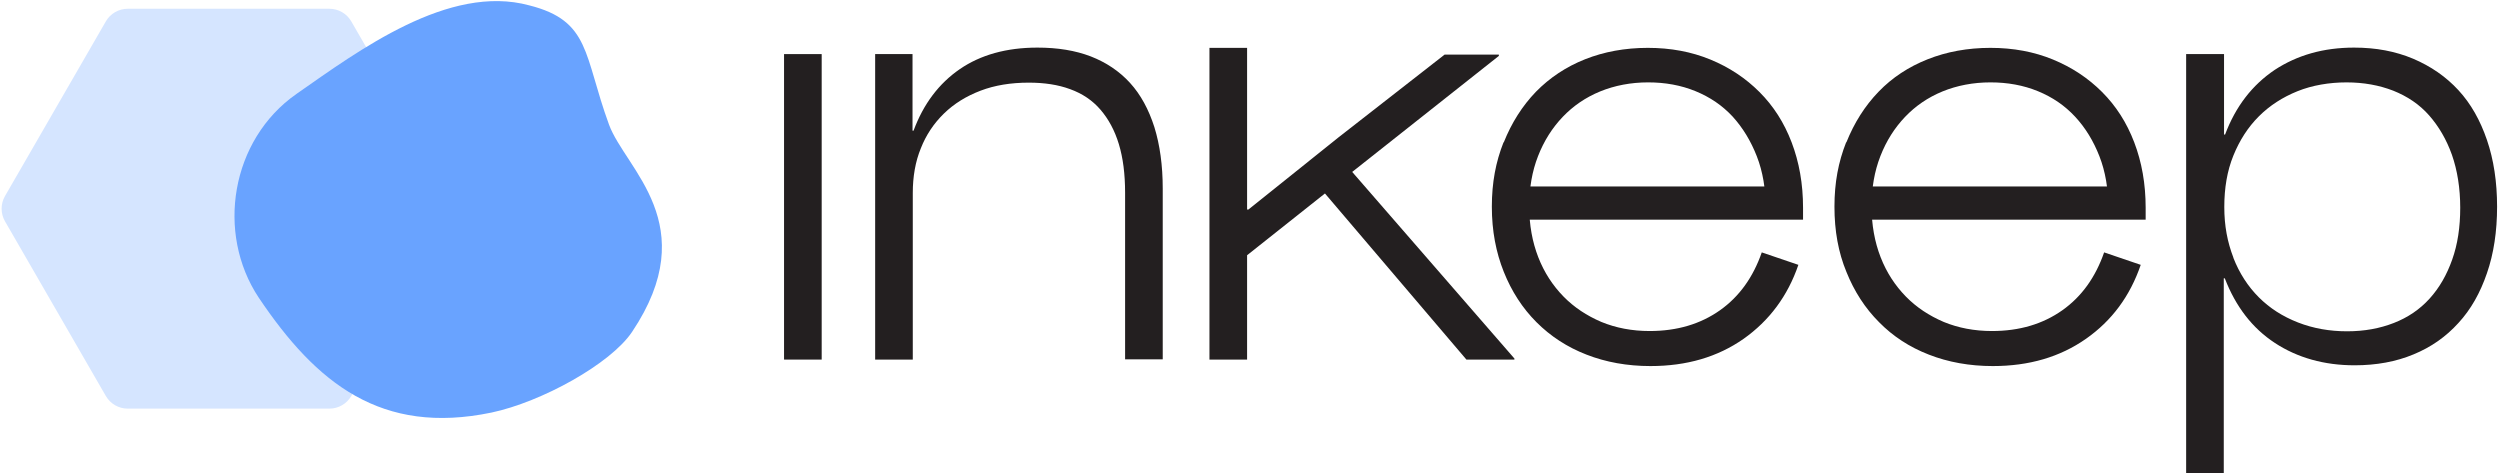
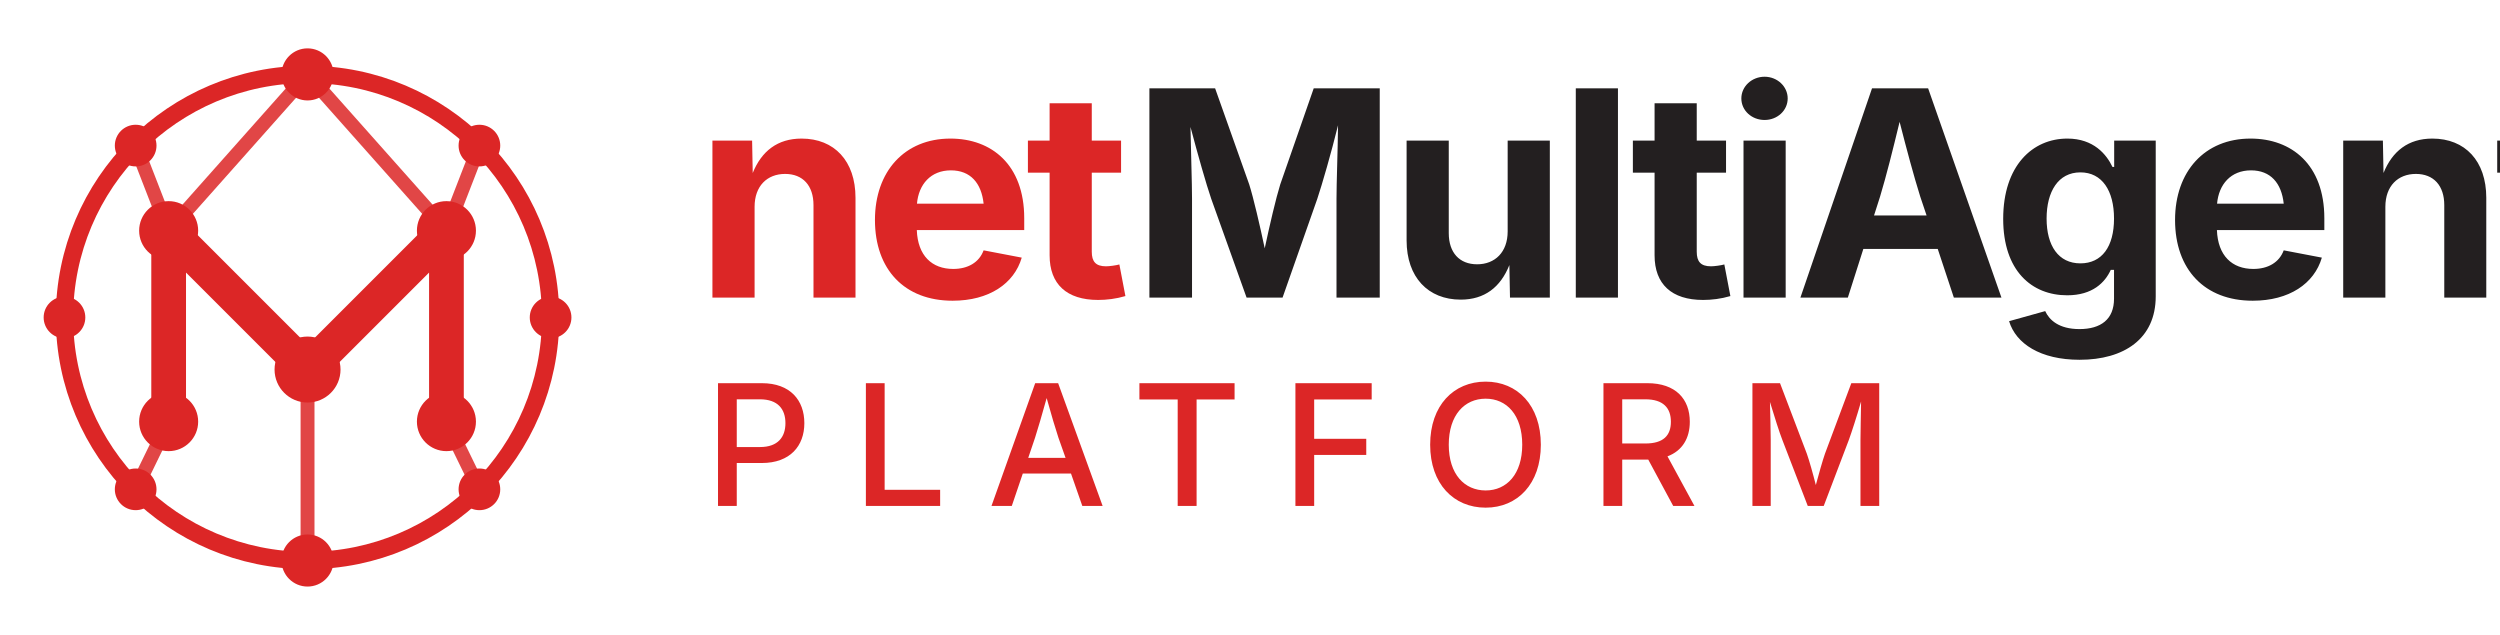
- <svg xmlns="http://www.w3.org/2000/svg" width="890" height="169" viewBox="0 0 890 169" fill="none">
-   <path d="M45.471 3.119C42.256 3.119 39.285 4.834 37.677 7.619L1.78 69.795C0.172 72.58 0.172 76.01 1.78 78.795L37.677 140.972C39.285 143.756 42.256 145.472 45.471 145.472L117.267 145.472C120.482 145.472 123.453 143.756 125.061 140.972L160.959 78.795C162.566 76.01 162.566 72.58 160.959 69.795L125.061 7.619C123.453 4.834 120.482 3.119 117.267 3.119L45.471 3.119Z" fill="#D5E5FF" />
-   <path d="M188.432 1.914C210.239 7.43 207.754 19.594 216.797 44.335C222.599 60.209 250.649 79.891 225.015 118.151C217.366 129.57 192.767 143.117 174.969 146.874C135.756 155.025 112.651 136.528 92.154 106.03C76.776 82.962 82.21 49.751 105.534 33.443C127.638 18.031 159.766 -5.885 188.432 1.914Z" fill="#69A3FF" />
-   <path d="M279.121 19.258H292.519V128.013H279.121V19.258Z" fill="#231F20" />
-   <path d="M311.461 19.258H324.859V46.516H325.229C328.74 36.999 334.284 29.699 341.676 24.617C349.068 19.535 358.308 16.948 369.304 16.948C376.511 16.948 382.794 17.964 388.338 20.09C393.79 22.215 398.502 25.356 402.29 29.514C406.079 33.672 408.943 38.939 410.976 45.315C412.916 51.598 413.933 58.898 413.933 67.121V127.92H400.535V68.6C400.535 61.947 399.796 56.218 398.317 51.321C396.839 46.424 394.621 42.358 391.757 39.032C388.892 35.705 385.289 33.303 380.946 31.732C376.696 30.161 371.798 29.422 366.254 29.422C359.879 29.422 354.15 30.346 349.068 32.286C343.986 34.227 339.643 36.906 336.04 40.418C332.436 43.929 329.664 48.087 327.816 52.799C325.876 57.512 324.952 62.871 324.952 68.692V128.013H311.554V19.258H311.461Z" fill="#231F20" />
-   <path d="M535.347 50.672C538.119 43.742 541.907 37.736 546.804 32.654C551.702 27.664 557.523 23.783 564.268 21.104C571.013 18.424 578.498 17.038 586.629 17.038C594.76 17.038 602.152 18.424 608.897 21.196C615.642 23.968 621.464 27.849 626.361 32.746C631.351 37.736 635.139 43.649 637.818 50.672C640.498 57.694 641.884 65.456 641.884 73.956V78.207H542.646V66.379H631.443L628.578 73.864C628.578 67.211 627.562 61.113 625.437 55.661C623.312 50.209 620.447 45.497 616.844 41.524C613.148 37.551 608.805 34.594 603.63 32.469C598.456 30.343 592.82 29.327 586.721 29.327C580.623 29.327 574.802 30.436 569.627 32.561C564.453 34.686 560.018 37.736 556.322 41.616C552.626 45.497 549.669 50.117 547.544 55.569C545.418 61.02 544.402 66.934 544.402 73.494C544.402 80.055 545.511 86.153 547.636 91.605C549.761 97.056 552.81 101.676 556.599 105.557C560.387 109.438 564.915 112.395 570.089 114.612C575.264 116.737 580.992 117.846 587.276 117.846C597.07 117.846 605.386 115.351 612.316 110.454C619.246 105.557 624.143 98.627 627.192 89.849L640.221 94.284C636.433 105.372 629.872 114.15 620.725 120.618C611.485 127.086 600.489 130.32 587.553 130.32C579.329 130.32 571.66 128.934 564.822 126.255C557.892 123.575 551.979 119.694 546.989 114.705C542 109.715 538.119 103.709 535.347 96.779C532.575 89.849 531.096 82.18 531.096 73.587C531.096 64.993 532.482 57.694 535.254 50.672H535.347Z" fill="#231F20" />
-   <path d="M657.317 50.672C660.089 43.742 663.877 37.736 668.774 32.654C673.671 27.572 679.493 23.783 686.238 21.104C692.983 18.424 700.467 17.038 708.599 17.038C716.73 17.038 724.122 18.424 730.867 21.196C737.612 23.968 743.433 27.849 748.331 32.746C753.32 37.736 757.109 43.649 759.788 50.672C762.468 57.694 763.854 65.456 763.854 73.956V78.207H664.616V66.379H753.413L750.548 73.864C750.548 67.211 749.532 61.113 747.407 55.661C745.281 50.209 742.417 45.497 738.721 41.524C735.025 37.551 730.682 34.594 725.508 32.469C720.333 30.343 714.697 29.327 708.599 29.327C702.5 29.327 696.679 30.436 691.505 32.561C686.33 34.686 681.895 37.736 678.199 41.616C674.503 45.497 671.546 50.117 669.421 55.569C667.296 61.02 666.279 66.934 666.279 73.494C666.279 80.055 667.388 86.153 669.513 91.605C671.639 97.056 674.688 101.676 678.476 105.557C682.265 109.438 686.792 112.395 691.967 114.612C697.141 116.737 702.87 117.846 709.153 117.846C718.947 117.846 727.263 115.351 734.193 110.454C741.123 105.557 746.021 98.627 749.07 89.849L762.098 94.284C758.31 105.372 751.842 114.15 742.602 120.618C733.362 127.086 722.366 130.32 709.43 130.32C701.207 130.32 693.537 128.934 686.7 126.255C679.77 123.575 673.856 119.694 668.959 114.705C663.969 109.715 660.089 103.709 657.317 96.779C654.452 89.849 653.066 82.18 653.066 73.587C653.066 64.993 654.452 57.694 657.224 50.672H657.317Z" fill="#231F20" />
-   <path d="M778.359 19.258H791.757V47.902H792.126C795.915 37.83 801.828 30.254 809.775 24.894C817.814 19.628 827.146 16.948 838.049 16.948C845.811 16.948 852.741 18.242 859.116 20.921C865.4 23.601 870.759 27.297 875.194 32.102C879.629 36.906 882.956 42.82 885.358 49.842C887.76 56.865 888.962 64.811 888.962 73.589C888.962 82.367 887.76 90.314 885.358 97.244C882.956 104.266 879.629 110.18 875.194 114.984C870.759 119.882 865.492 123.578 859.209 126.165C853.018 128.752 845.996 130.046 838.234 130.046C827.423 130.046 817.906 127.366 809.867 122.099C801.828 116.832 795.915 109.163 792.034 99.092H791.664V168.392H778.266V19.258H778.359ZM795.083 91.792C797.208 97.244 800.258 101.956 804.138 105.837C808.019 109.718 812.639 112.674 818.091 114.8C823.542 116.925 829.364 117.941 835.554 117.941C841.745 117.941 847.197 116.925 852.186 114.984C857.176 113.044 861.426 110.18 864.938 106.299C868.449 102.418 871.036 97.89 872.976 92.439C874.917 86.987 875.841 80.889 875.841 73.959C875.841 67.029 874.824 60.653 872.884 55.109C870.944 49.658 868.172 44.945 864.753 41.064C861.334 37.184 857.084 34.319 852.002 32.286C847.012 30.346 841.468 29.33 835.37 29.33C829.271 29.33 823.173 30.346 817.906 32.471C812.639 34.596 808.019 37.553 804.138 41.434C800.258 45.315 797.301 49.935 795.083 55.386C792.866 60.838 791.849 66.936 791.849 73.682C791.849 80.427 792.958 86.156 795.083 91.7V91.792Z" fill="#231F20" />
-   <path d="M481.386 61.205L533.592 19.902V19.44H514.28L476.489 48.916L444.426 74.603H443.964V17.038H430.566V128.01H443.964V90.865L471.684 68.874L522.042 128.01H539.136V127.641L481.386 61.205Z" fill="#231F20" />
+ <svg xmlns="http://www.w3.org/2000/svg" width="252" height="64" viewBox="0 0 252 64" fill="none">
+   <g transform="translate(3 4) scale(0.875)">
+     <g stroke="#dc2626" stroke-linecap="round" stroke-linejoin="round">
+       <circle cx="32" cy="32" r="28" stroke-width="2" />
+       <g stroke-width="1.6" opacity="0.85">
+         <line x1="16" y1="22" x2="12.2" y2="12.2" />
+         <line x1="48" y1="22" x2="51.8" y2="12.2" />
+         <line x1="16" y1="44" x2="12.2" y2="51.8" />
+         <line x1="48" y1="44" x2="51.8" y2="51.8" />
+         <line x1="32" y1="38" x2="32" y2="60" />
+         <line x1="16" y1="22" x2="32" y2="4" />
+         <line x1="48" y1="22" x2="32" y2="4" />
+       </g>
+       <polyline points="16,44 16,22 32,38 48,22 48,44" stroke-width="4" />
+     </g>
+     <g fill="#dc2626">
+       <circle cx="32" cy="4" r="3" />
+       <circle cx="51.8" cy="12.2" r="2.4" />
+       <circle cx="60" cy="32" r="2.4" />
+       <circle cx="51.8" cy="51.8" r="2.4" />
+       <circle cx="32" cy="60" r="3" />
+       <circle cx="12.2" cy="51.8" r="2.4" />
+       <circle cx="4" cy="32" r="2.4" />
+       <circle cx="12.2" cy="12.2" r="2.4" />
+       <circle cx="16" cy="44" r="3.4" />
+       <circle cx="16" cy="22" r="3.4" />
+       <circle cx="32" cy="38" r="3.8" />
+       <circle cx="48" cy="22" r="3.4" />
+       <circle cx="48" cy="44" r="3.4" />
+     </g>
+   </g>
+   <text x="70" y="30" font-family="Inter, system-ui, -apple-system, 'Segoe UI', sans-serif" font-size="29" font-weight="700" letter-spacing="-1" fill="#231F20">
+     <tspan fill="#dc2626">net</tspan>MultiAgent</text>
+   <text x="71" y="51" font-family="Inter, system-ui, -apple-system, 'Segoe UI', sans-serif" font-size="17" font-weight="500" letter-spacing="4" fill="#dc2626">PLATFORM</text>
</svg>
